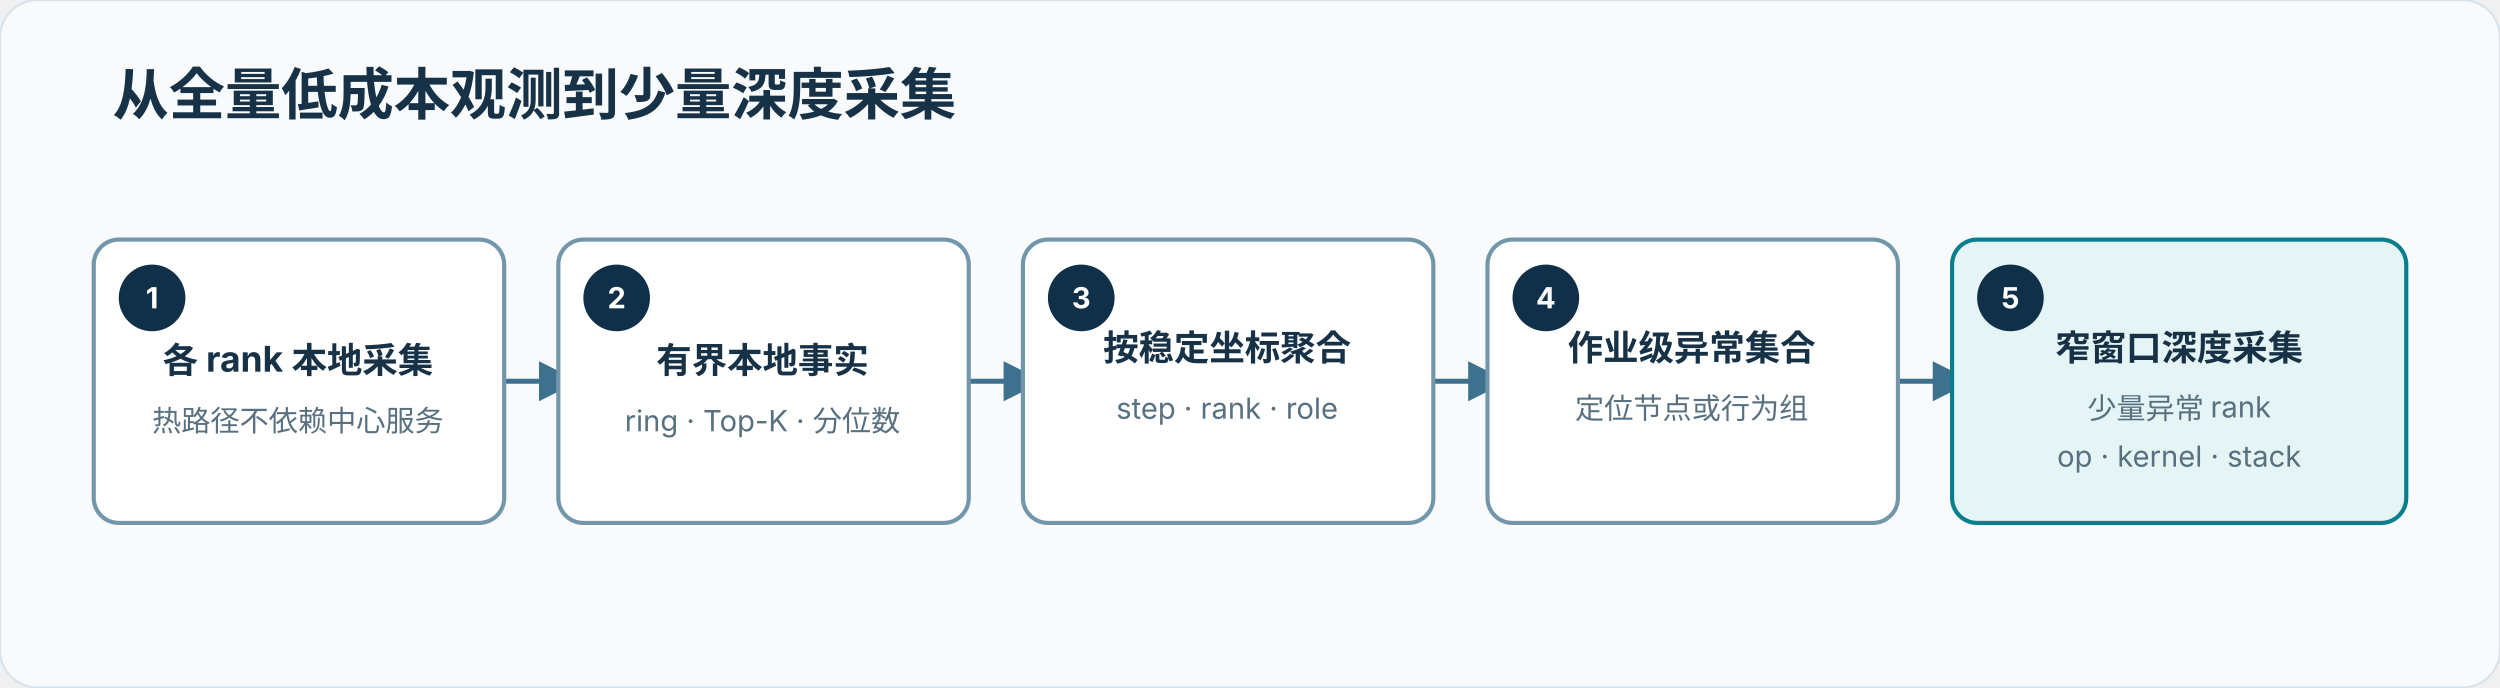
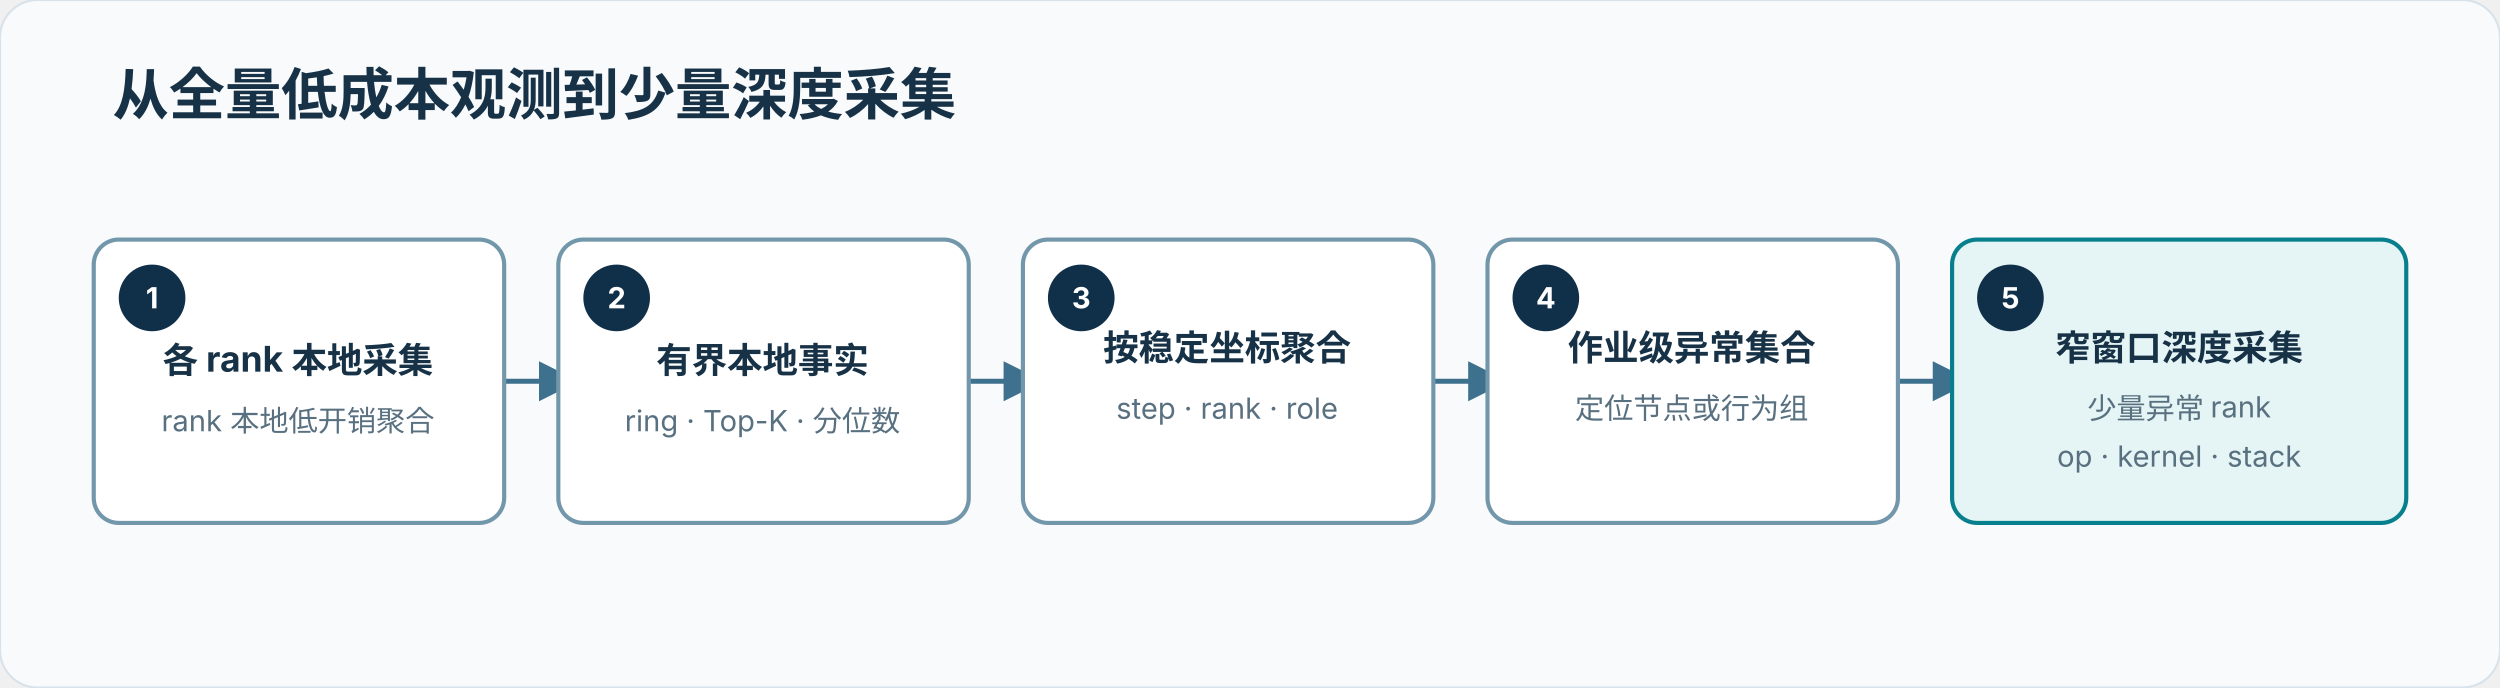
<svg xmlns="http://www.w3.org/2000/svg" viewBox="0 0 1200 330" role="img" aria-labelledby="title desc">
  <defs>
    <marker id="arrow" viewBox="0 0 10 10" refX="9" refY="5" markerWidth="8" markerHeight="8" orient="auto">
      <path d="M0 0 10 5 0 10z" fill="#3e718d" />
    </marker>
    <style>
      text { font-family: ui-sans-serif, system-ui, -apple-system, "PingFang SC", "Microsoft YaHei", sans-serif; fill: #173247; }
      .title { font-size: 27px; font-weight: 700; }
      .step { fill: #fff; stroke: #7397aa; stroke-width: 2; rx: 12; }
      .focus { fill: #e5f5f5; stroke: #087f8c; }
      .label { font-size: 17px; font-weight: 650; }
      .minor { font-size: 14px; fill: #587080; }
      .num { fill: #102f49; }
      .numtext { fill: #fff; font-size: 14px; font-weight: 700; }
      .line { stroke: #3e718d; stroke-width: 2.4; marker-end: url(#arrow); }
    </style>
  </defs>
  <rect width="1200" height="330" rx="18" fill="#f8fafc" stroke="#d8e2ea" />
  <text class="title" x="54" y="55">从全量低成本观测到少量深度采集</text>
  <line class="line" x1="242" y1="183" x2="276" y2="183" />
  <line class="line" x1="465" y1="183" x2="499" y2="183" />
  <line class="line" x1="688" y1="183" x2="722" y2="183" />
  <line class="line" x1="911" y1="183" x2="945" y2="183" />
  <g transform="translate(45 115)">
    <rect class="step" width="197" height="136" />
    <circle class="num" cx="28" cy="28" r="16" />
    <text class="numtext" x="28" y="33" text-anchor="middle">1</text>
    <text class="label" x="98" y="64" text-anchor="middle">各 rank 本地采集</text>
-     <text class="minor" x="98" y="92" text-anchor="middle">热路径不依赖中心服务</text>
+     <text class="minor" x="98" y="92" text-anchor="middle">rank 本地低开销聚合</text>
  </g>
  <g transform="translate(268 115)">
    <rect class="step" width="197" height="136" />
    <circle class="num" cx="28" cy="28" r="16" />
    <text class="numtext" x="28" y="33" text-anchor="middle">2</text>
    <text class="label" x="98" y="64" text-anchor="middle">有界本地事实</text>
    <text class="minor" x="98" y="92" text-anchor="middle">ring · Top-K · 分位数</text>
  </g>
  <g transform="translate(491 115)">
    <rect class="step" width="197" height="136" />
    <circle class="num" cx="28" cy="28" r="16" />
    <text class="numtext" x="28" y="33" text-anchor="middle">3</text>
    <text class="label" x="98" y="58" text-anchor="middle">按稳定坐标聚合</text>
    <text class="minor" x="98" y="86" text-anchor="middle">step · rank · role</text>
  </g>
  <g transform="translate(714 115)">
    <rect class="step" width="197" height="136" />
    <circle class="num" cx="28" cy="28" r="16" />
    <text class="numtext" x="28" y="33" text-anchor="middle">4</text>
    <text class="label" x="98" y="58" text-anchor="middle">作业级异常集合</text>
    <text class="minor" x="98" y="86" text-anchor="middle">定位节点或行为组</text>
  </g>
  <g transform="translate(937 115)">
    <rect class="step focus" width="218" height="136" />
    <circle class="num" cx="28" cy="28" r="16" />
    <text class="numtext" x="28" y="33" text-anchor="middle">5</text>
    <text class="label" x="109" y="58" text-anchor="middle">窄窗口深度采集</text>
    <text class="minor" x="109" y="86" text-anchor="middle">少量异常 rank</text>
    <text class="minor" x="109" y="109" text-anchor="middle">op · kernel · stack</text>
  </g>
</svg>
